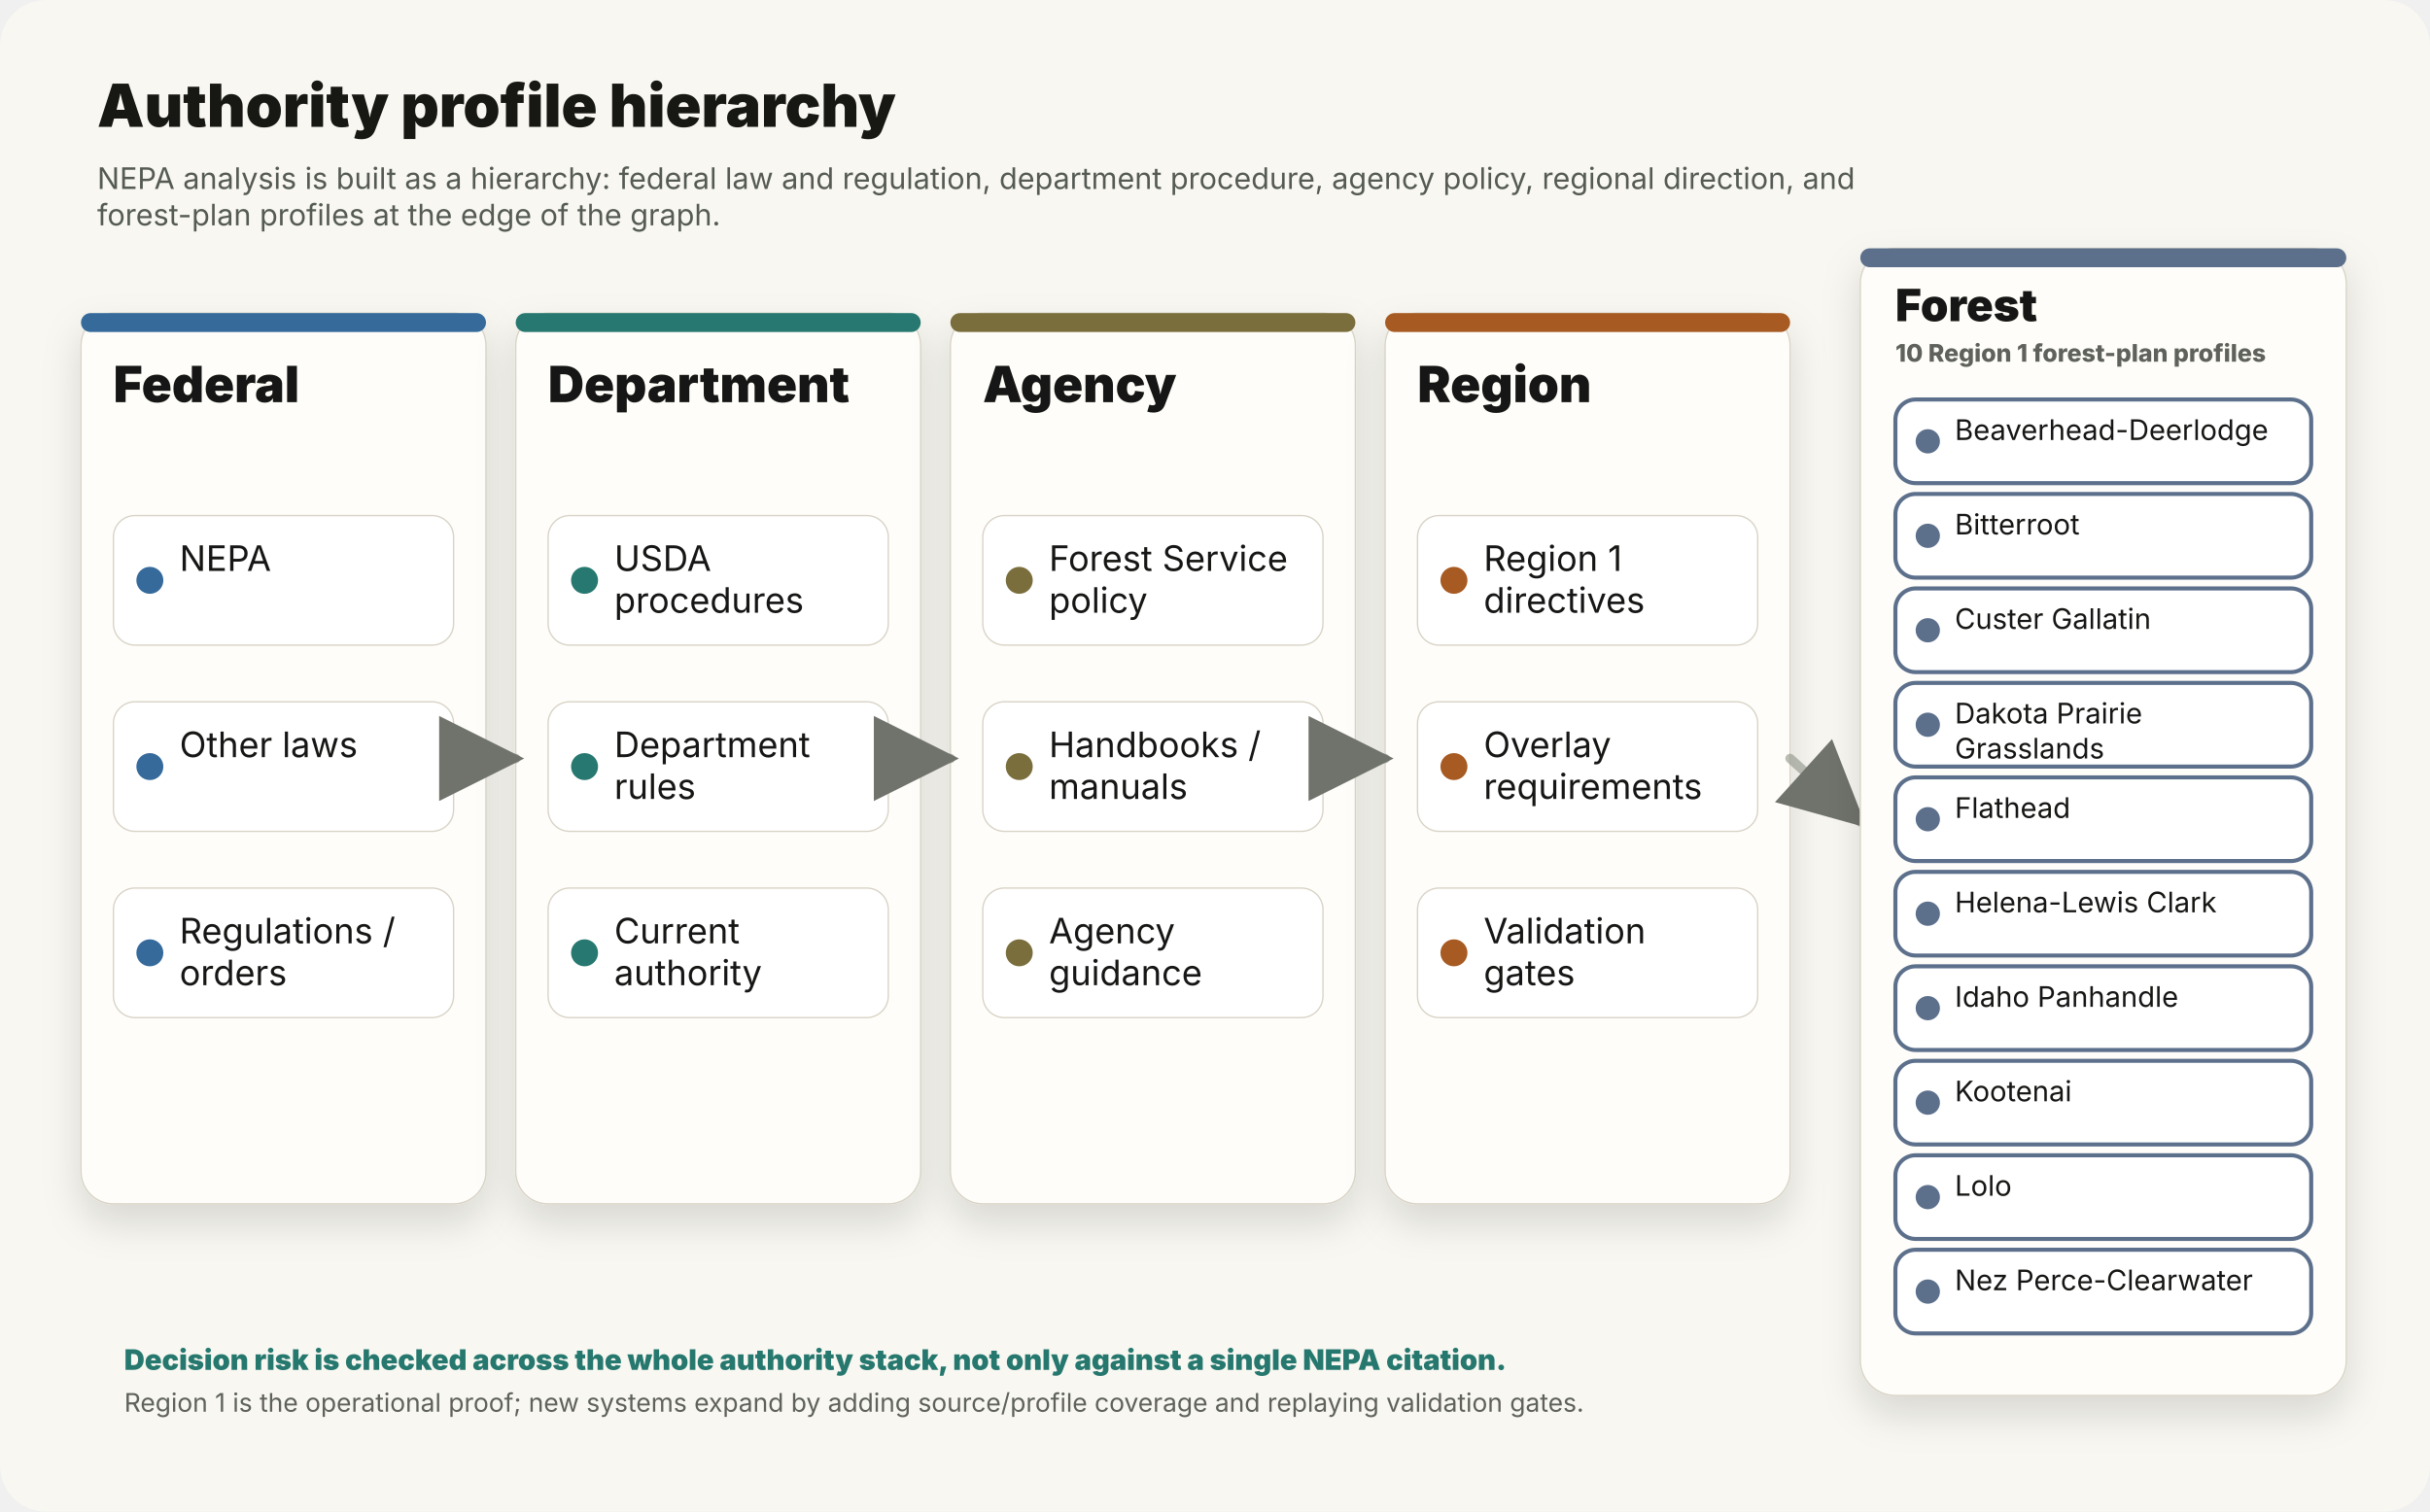
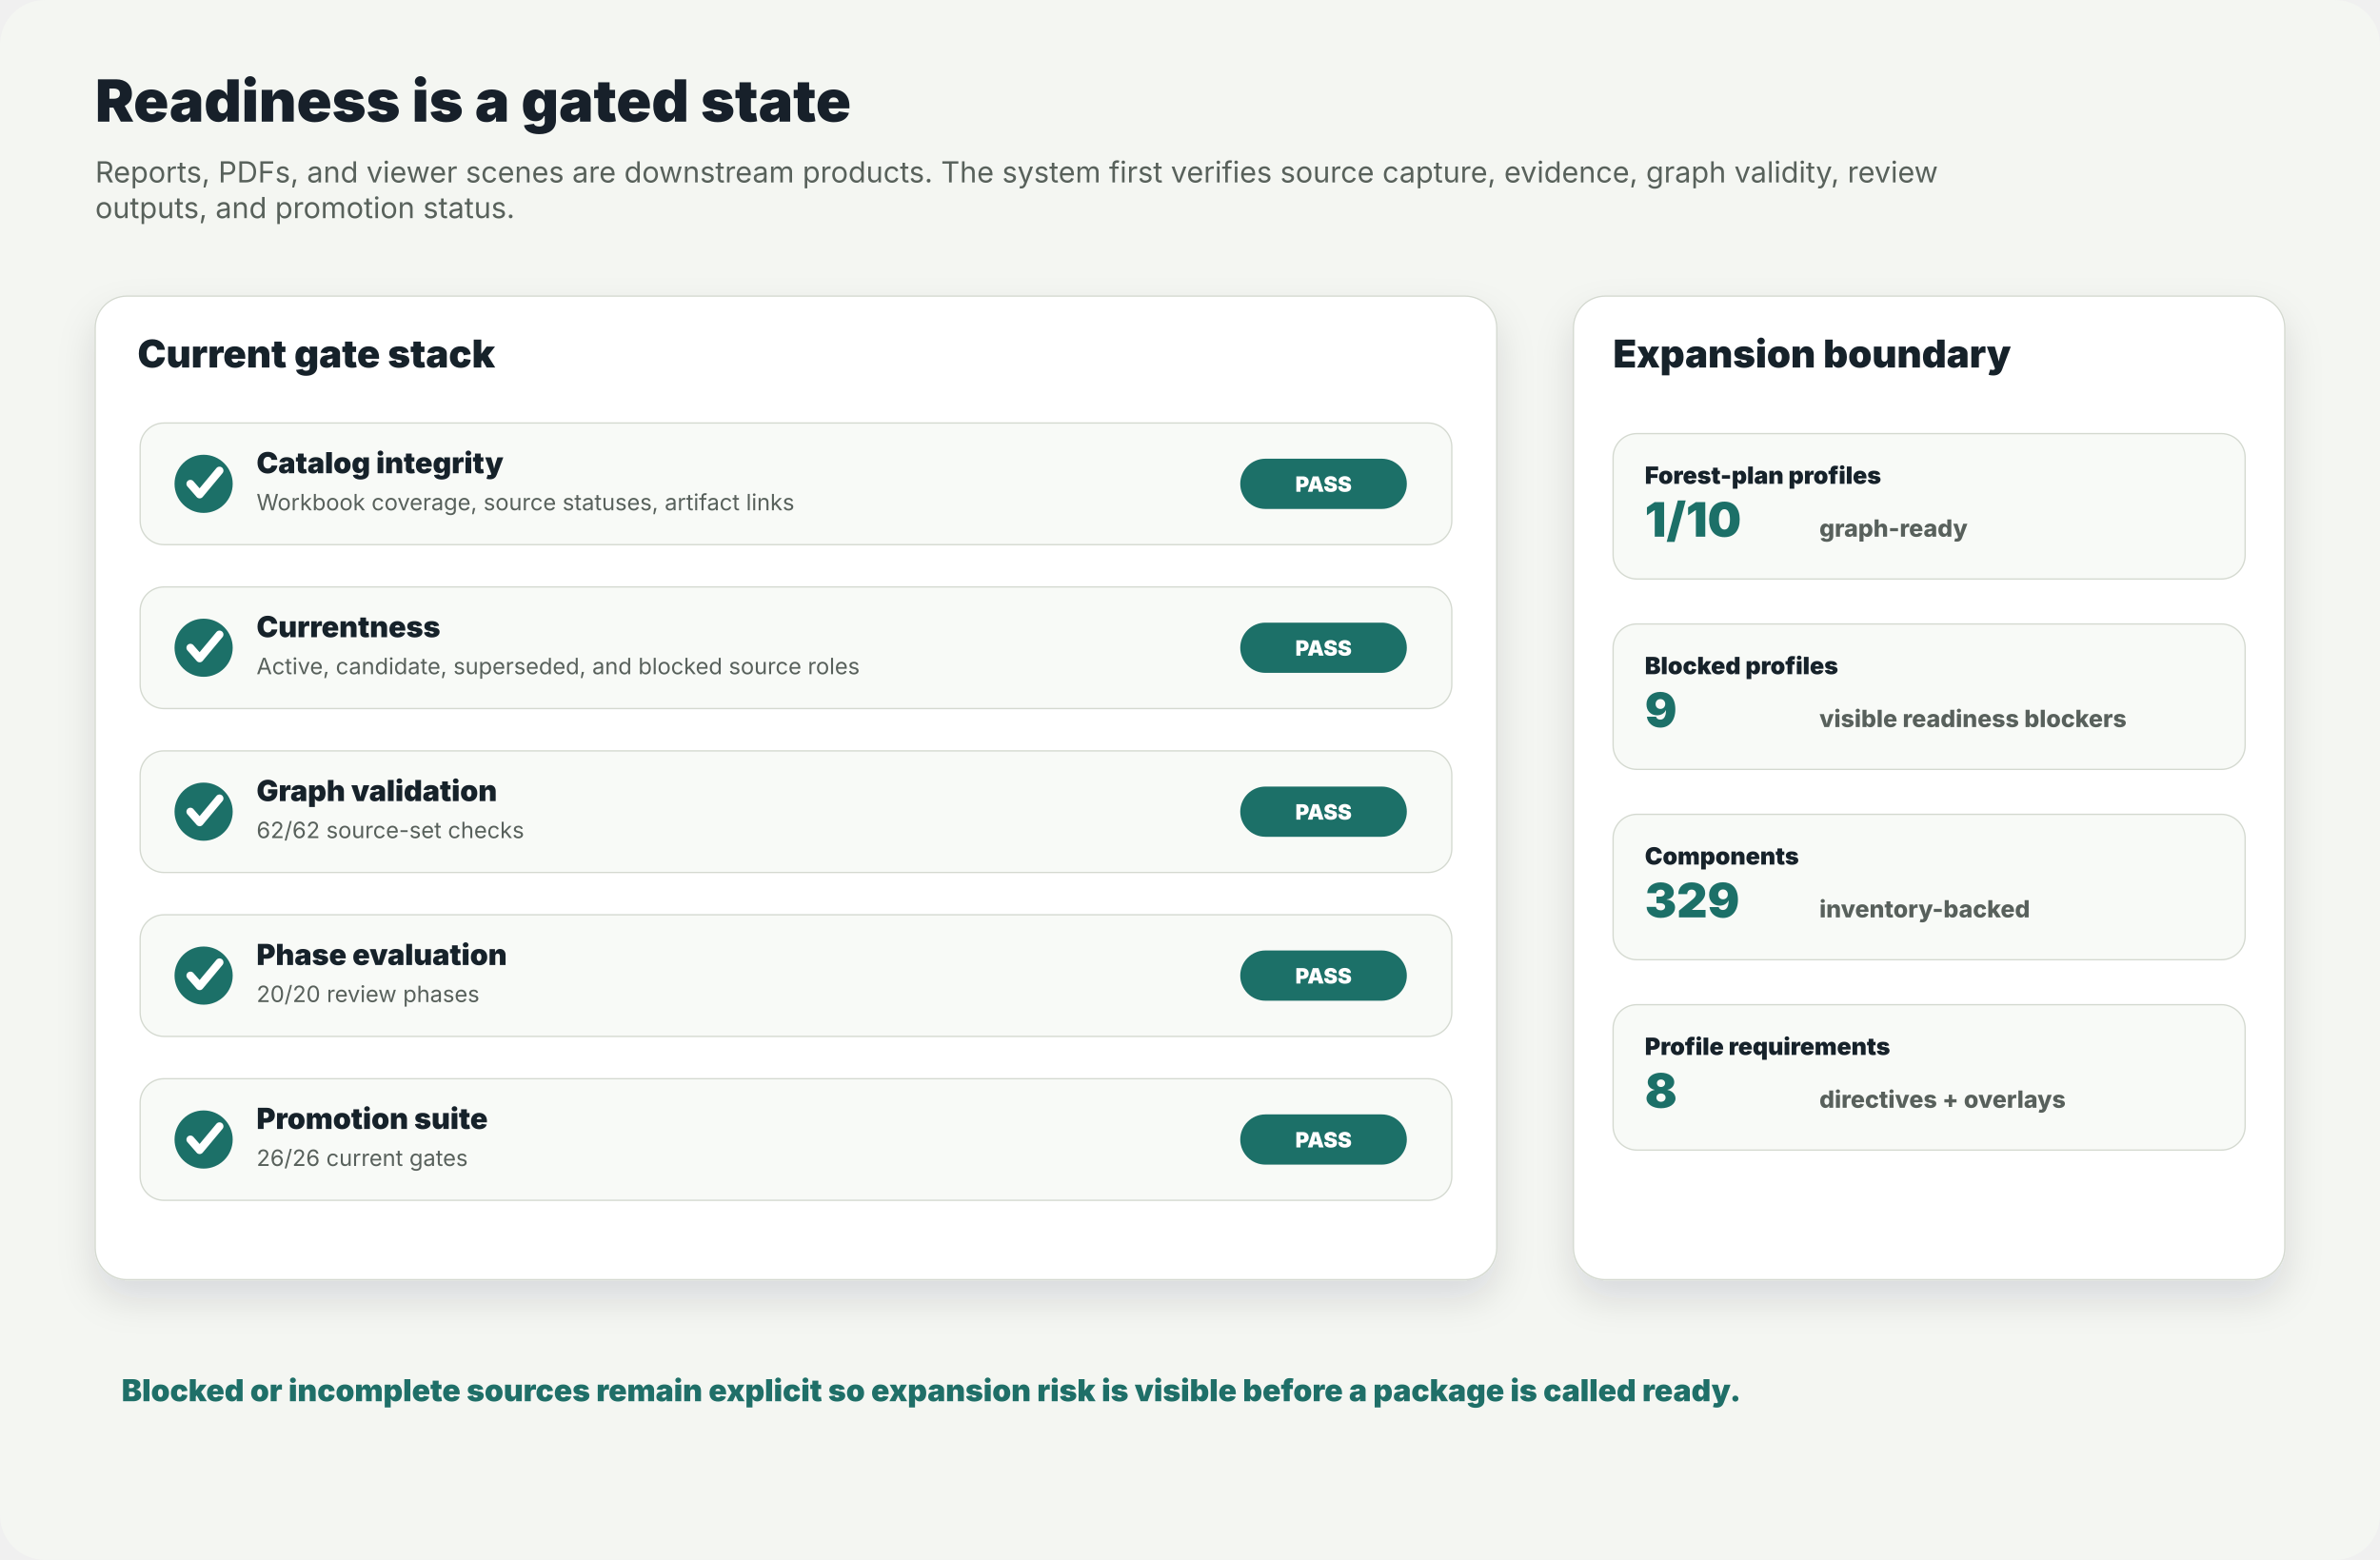
- <svg xmlns="http://www.w3.org/2000/svg" width="1800" height="1120" viewBox="0 0 1800 1120" role="img" aria-label="Authority hierarchy graph from federal law to forest plans">
+ <svg xmlns="http://www.w3.org/2000/svg" width="1800" height="1180" viewBox="0 0 1800 1180" role="img" aria-label="Readiness gates and expansion boundary for the NEPA review system">
  <defs>
-     <filter id="serviceShadow" x="-20%" y="-20%" width="140%" height="140%">
-       <feDropShadow dx="0" dy="14" stdDeviation="14" flood-color="#141713" flood-opacity="0.13" />
+     <filter id="shadow" x="-20%" y="-20%" width="140%" height="140%">
+       <feDropShadow dx="0" dy="14" stdDeviation="14" flood-color="#17202a" flood-opacity="0.12" />
    </filter>
-     <marker id="arrowService" viewBox="0 0 10 10" refX="9" refY="5" markerWidth="9" markerHeight="9" orient="auto-start-reverse">
-       <path d="M 0 0 L 10 5 L 0 10 z" fill="#70726c" />
+     <marker id="arrow" viewBox="0 0 10 10" refX="9" refY="5" markerWidth="9" markerHeight="9" orient="auto-start-reverse">
+       <path d="M 0 0 L 10 5 L 0 10 z" fill="#8b948d" />
    </marker>
  </defs>
-   <rect width="1800" height="1120" rx="34" fill="#f8f7f1" />
-   <text x="72" y="94" font-family="Inter, Arial, sans-serif" font-size="44" font-weight="850" fill="#171713">Authority profile hierarchy</text>
-   <text x="72" y="140" text-anchor="start" font-family="Inter, Arial, sans-serif" font-size="22" fill="#555b54">NEPA analysis is built as a hierarchy: federal law and regulation, department procedure, agency policy, regional direction, and</text>
-   <text x="72" y="167" text-anchor="start" font-family="Inter, Arial, sans-serif" font-size="22" fill="#555b54">forest-plan profiles at the edge of the graph.</text>
-   <g transform="translate(60 232)" filter="url(#serviceShadow)">
-     <rect width="300" height="660" rx="24" fill="#fefdf9" stroke="#d8d3c6" />
-     <rect width="300" height="14" rx="7" fill="#356a9b" />
-     <text x="24" y="66" font-family="Inter, Arial, sans-serif" font-size="37" font-weight="900" fill="#171713">Federal</text>
-     <g transform="translate(24 150)">
-       <rect width="252" height="96" rx="16" fill="#ffffff" stroke="#d8d3c6" />
-       <circle cx="27" cy="48" r="10" fill="#356a9b" />
-       <text x="49" y="41" text-anchor="start" font-family="Inter, Arial, sans-serif" font-size="26" fill="#171713">NEPA</text>
+   <rect width="1800" height="1180" rx="34" fill="#f4f6f2" />
+   <text x="72" y="92" font-family="Inter, Arial, sans-serif" font-size="44" font-weight="880" fill="#17202a">Readiness is a gated state</text>
+   <text x="72" y="138" text-anchor="start" font-family="Inter, Arial, sans-serif" font-size="22" fill="#58615b">Reports, PDFs, and viewer scenes are downstream products. The system first verifies source capture, evidence, graph validity, review</text>
+   <text x="72" y="165" text-anchor="start" font-family="Inter, Arial, sans-serif" font-size="22" fill="#58615b">outputs, and promotion status.</text>
+   <g transform="translate(72 224)" filter="url(#shadow)">
+     <rect width="1060" height="744" rx="24" fill="#ffffff" stroke="#d4d9d0" />
+     <text x="32" y="54" font-family="Inter, Arial, sans-serif" font-size="29" font-weight="880" fill="#17202a">Current gate stack</text>
+     <g transform="translate(34 96)">
+       <rect width="992" height="92" rx="18" fill="#f8faf7" stroke="#d4d9d0" />
+       <circle cx="48" cy="46" r="22" fill="#1f6f68" />
+       <path d="M 38 46 L 45 54 L 60 36" fill="none" stroke="#ffffff" stroke-width="6" stroke-linecap="round" stroke-linejoin="round" />
+       <text x="88" y="38" font-family="Inter, Arial, sans-serif" font-size="22" font-weight="870" fill="#17202a">Catalog integrity</text>
+       <text x="88" y="66" font-family="Inter, Arial, sans-serif" font-size="17" fill="#58615b">Workbook coverage, source statuses, artifact links</text>
+       <rect x="832" y="27" width="126" height="38" rx="19" fill="#1f6f68" />
+       <text x="895" y="52" text-anchor="middle" font-family="Inter, Arial, sans-serif" font-size="16" font-weight="850" fill="#ffffff">PASS</text>
    </g>
-     <g transform="translate(24 288)">
-       <rect width="252" height="96" rx="16" fill="#ffffff" stroke="#d8d3c6" />
-       <circle cx="27" cy="48" r="10" fill="#356a9b" />
-       <text x="49" y="41" text-anchor="start" font-family="Inter, Arial, sans-serif" font-size="26" fill="#171713">Other laws</text>
+     <g transform="translate(34 220)">
+       <rect width="992" height="92" rx="18" fill="#f8faf7" stroke="#d4d9d0" />
+       <circle cx="48" cy="46" r="22" fill="#1f6f68" />
+       <path d="M 38 46 L 45 54 L 60 36" fill="none" stroke="#ffffff" stroke-width="6" stroke-linecap="round" stroke-linejoin="round" />
+       <text x="88" y="38" font-family="Inter, Arial, sans-serif" font-size="22" font-weight="870" fill="#17202a">Currentness</text>
+       <text x="88" y="66" font-family="Inter, Arial, sans-serif" font-size="17" fill="#58615b">Active, candidate, superseded, and blocked source roles</text>
+       <rect x="832" y="27" width="126" height="38" rx="19" fill="#1f6f68" />
+       <text x="895" y="52" text-anchor="middle" font-family="Inter, Arial, sans-serif" font-size="16" font-weight="850" fill="#ffffff">PASS</text>
    </g>
-     <g transform="translate(24 426)">
-       <rect width="252" height="96" rx="16" fill="#ffffff" stroke="#d8d3c6" />
-       <circle cx="27" cy="48" r="10" fill="#356a9b" />
-       <text x="49" y="41" text-anchor="start" font-family="Inter, Arial, sans-serif" font-size="26" fill="#171713">Regulations /</text>
-       <text x="49" y="72" text-anchor="start" font-family="Inter, Arial, sans-serif" font-size="26" fill="#171713">orders</text>
+     <g transform="translate(34 344)">
+       <rect width="992" height="92" rx="18" fill="#f8faf7" stroke="#d4d9d0" />
+       <circle cx="48" cy="46" r="22" fill="#1f6f68" />
+       <path d="M 38 46 L 45 54 L 60 36" fill="none" stroke="#ffffff" stroke-width="6" stroke-linecap="round" stroke-linejoin="round" />
+       <text x="88" y="38" font-family="Inter, Arial, sans-serif" font-size="22" font-weight="870" fill="#17202a">Graph validation</text>
+       <text x="88" y="66" font-family="Inter, Arial, sans-serif" font-size="17" fill="#58615b">62/62 source-set checks</text>
+       <rect x="832" y="27" width="126" height="38" rx="19" fill="#1f6f68" />
+       <text x="895" y="52" text-anchor="middle" font-family="Inter, Arial, sans-serif" font-size="16" font-weight="850" fill="#ffffff">PASS</text>
+     </g>
+     <g transform="translate(34 468)">
+       <rect width="992" height="92" rx="18" fill="#f8faf7" stroke="#d4d9d0" />
+       <circle cx="48" cy="46" r="22" fill="#1f6f68" />
+       <path d="M 38 46 L 45 54 L 60 36" fill="none" stroke="#ffffff" stroke-width="6" stroke-linecap="round" stroke-linejoin="round" />
+       <text x="88" y="38" font-family="Inter, Arial, sans-serif" font-size="22" font-weight="870" fill="#17202a">Phase evaluation</text>
+       <text x="88" y="66" font-family="Inter, Arial, sans-serif" font-size="17" fill="#58615b">20/20 review phases</text>
+       <rect x="832" y="27" width="126" height="38" rx="19" fill="#1f6f68" />
+       <text x="895" y="52" text-anchor="middle" font-family="Inter, Arial, sans-serif" font-size="16" font-weight="850" fill="#ffffff">PASS</text>
+     </g>
+     <g transform="translate(34 592)">
+       <rect width="992" height="92" rx="18" fill="#f8faf7" stroke="#d4d9d0" />
+       <circle cx="48" cy="46" r="22" fill="#1f6f68" />
+       <path d="M 38 46 L 45 54 L 60 36" fill="none" stroke="#ffffff" stroke-width="6" stroke-linecap="round" stroke-linejoin="round" />
+       <text x="88" y="38" font-family="Inter, Arial, sans-serif" font-size="22" font-weight="870" fill="#17202a">Promotion suite</text>
+       <text x="88" y="66" font-family="Inter, Arial, sans-serif" font-size="17" fill="#58615b">26/26 current gates</text>
+       <rect x="832" y="27" width="126" height="38" rx="19" fill="#1f6f68" />
+       <text x="895" y="52" text-anchor="middle" font-family="Inter, Arial, sans-serif" font-size="16" font-weight="850" fill="#ffffff">PASS</text>
    </g>
  </g>
-   <g transform="translate(382 232)" filter="url(#serviceShadow)">
-     <rect width="300" height="660" rx="24" fill="#fefdf9" stroke="#d8d3c6" />
-     <rect width="300" height="14" rx="7" fill="#26786f" />
-     <text x="24" y="66" font-family="Inter, Arial, sans-serif" font-size="37" font-weight="900" fill="#171713">Department</text>
-     <g transform="translate(24 150)">
-       <rect width="252" height="96" rx="16" fill="#ffffff" stroke="#d8d3c6" />
-       <circle cx="27" cy="48" r="10" fill="#26786f" />
-       <text x="49" y="41" text-anchor="start" font-family="Inter, Arial, sans-serif" font-size="26" fill="#171713">USDA</text>
-       <text x="49" y="72" text-anchor="start" font-family="Inter, Arial, sans-serif" font-size="26" fill="#171713">procedures</text>
+   <g transform="translate(1190 224)" filter="url(#shadow)">
+     <rect width="538" height="744" rx="24" fill="#ffffff" stroke="#d4d9d0" />
+     <text x="30" y="54" font-family="Inter, Arial, sans-serif" font-size="29" font-weight="880" fill="#17202a">Expansion boundary</text>
+     <g transform="translate(30 104)">
+       <rect width="478" height="110" rx="18" fill="#f8faf7" stroke="#d4d9d0" />
+       <text x="24" y="38" font-family="Inter, Arial, sans-serif" font-size="18" font-weight="850" fill="#17202a">Forest-plan profiles</text>
+       <text x="24" y="78" font-family="Inter, Arial, sans-serif" font-size="36" font-weight="920" fill="#1f6f68">1/10</text>
+       <text x="156" y="78" font-family="Inter, Arial, sans-serif" font-size="18" font-weight="760" fill="#58615b">graph-ready</text>
    </g>
-     <g transform="translate(24 288)">
-       <rect width="252" height="96" rx="16" fill="#ffffff" stroke="#d8d3c6" />
-       <circle cx="27" cy="48" r="10" fill="#26786f" />
-       <text x="49" y="41" text-anchor="start" font-family="Inter, Arial, sans-serif" font-size="26" fill="#171713">Department</text>
-       <text x="49" y="72" text-anchor="start" font-family="Inter, Arial, sans-serif" font-size="26" fill="#171713">rules</text>
+     <g transform="translate(30 248)">
+       <rect width="478" height="110" rx="18" fill="#f8faf7" stroke="#d4d9d0" />
+       <text x="24" y="38" font-family="Inter, Arial, sans-serif" font-size="18" font-weight="850" fill="#17202a">Blocked profiles</text>
+       <text x="24" y="78" font-family="Inter, Arial, sans-serif" font-size="36" font-weight="920" fill="#1f6f68">9</text>
+       <text x="156" y="78" font-family="Inter, Arial, sans-serif" font-size="18" font-weight="760" fill="#58615b">visible readiness blockers</text>
    </g>
-     <g transform="translate(24 426)">
-       <rect width="252" height="96" rx="16" fill="#ffffff" stroke="#d8d3c6" />
-       <circle cx="27" cy="48" r="10" fill="#26786f" />
-       <text x="49" y="41" text-anchor="start" font-family="Inter, Arial, sans-serif" font-size="26" fill="#171713">Current</text>
-       <text x="49" y="72" text-anchor="start" font-family="Inter, Arial, sans-serif" font-size="26" fill="#171713">authority</text>
+     <g transform="translate(30 392)">
+       <rect width="478" height="110" rx="18" fill="#f8faf7" stroke="#d4d9d0" />
+       <text x="24" y="38" font-family="Inter, Arial, sans-serif" font-size="18" font-weight="850" fill="#17202a">Components</text>
+       <text x="24" y="78" font-family="Inter, Arial, sans-serif" font-size="36" font-weight="920" fill="#1f6f68">329</text>
+       <text x="156" y="78" font-family="Inter, Arial, sans-serif" font-size="18" font-weight="760" fill="#58615b">inventory-backed</text>
+     </g>
+     <g transform="translate(30 536)">
+       <rect width="478" height="110" rx="18" fill="#f8faf7" stroke="#d4d9d0" />
+       <text x="24" y="38" font-family="Inter, Arial, sans-serif" font-size="18" font-weight="850" fill="#17202a">Profile requirements</text>
+       <text x="24" y="78" font-family="Inter, Arial, sans-serif" font-size="36" font-weight="920" fill="#1f6f68">8</text>
+       <text x="156" y="78" font-family="Inter, Arial, sans-serif" font-size="18" font-weight="760" fill="#58615b">directives + overlays</text>
    </g>
  </g>
-   <g transform="translate(704 232)" filter="url(#serviceShadow)">
-     <rect width="300" height="660" rx="24" fill="#fefdf9" stroke="#d8d3c6" />
-     <rect width="300" height="14" rx="7" fill="#7a6e3d" />
-     <text x="24" y="66" font-family="Inter, Arial, sans-serif" font-size="37" font-weight="900" fill="#171713">Agency</text>
-     <g transform="translate(24 150)">
-       <rect width="252" height="96" rx="16" fill="#ffffff" stroke="#d8d3c6" />
-       <circle cx="27" cy="48" r="10" fill="#7a6e3d" />
-       <text x="49" y="41" text-anchor="start" font-family="Inter, Arial, sans-serif" font-size="26" fill="#171713">Forest Service</text>
-       <text x="49" y="72" text-anchor="start" font-family="Inter, Arial, sans-serif" font-size="26" fill="#171713">policy</text>
-     </g>
-     <g transform="translate(24 288)">
-       <rect width="252" height="96" rx="16" fill="#ffffff" stroke="#d8d3c6" />
-       <circle cx="27" cy="48" r="10" fill="#7a6e3d" />
-       <text x="49" y="41" text-anchor="start" font-family="Inter, Arial, sans-serif" font-size="26" fill="#171713">Handbooks /</text>
-       <text x="49" y="72" text-anchor="start" font-family="Inter, Arial, sans-serif" font-size="26" fill="#171713">manuals</text>
-     </g>
-     <g transform="translate(24 426)">
-       <rect width="252" height="96" rx="16" fill="#ffffff" stroke="#d8d3c6" />
-       <circle cx="27" cy="48" r="10" fill="#7a6e3d" />
-       <text x="49" y="41" text-anchor="start" font-family="Inter, Arial, sans-serif" font-size="26" fill="#171713">Agency</text>
-       <text x="49" y="72" text-anchor="start" font-family="Inter, Arial, sans-serif" font-size="26" fill="#171713">guidance</text>
-     </g>
-   </g>
-   <g transform="translate(1026 232)" filter="url(#serviceShadow)">
-     <rect width="300" height="660" rx="24" fill="#fefdf9" stroke="#d8d3c6" />
-     <rect width="300" height="14" rx="7" fill="#a75a22" />
-     <text x="24" y="66" font-family="Inter, Arial, sans-serif" font-size="37" font-weight="900" fill="#171713">Region</text>
-     <g transform="translate(24 150)">
-       <rect width="252" height="96" rx="16" fill="#ffffff" stroke="#d8d3c6" />
-       <circle cx="27" cy="48" r="10" fill="#a75a22" />
-       <text x="49" y="41" text-anchor="start" font-family="Inter, Arial, sans-serif" font-size="26" fill="#171713">Region 1</text>
-       <text x="49" y="72" text-anchor="start" font-family="Inter, Arial, sans-serif" font-size="26" fill="#171713">directives</text>
-     </g>
-     <g transform="translate(24 288)">
-       <rect width="252" height="96" rx="16" fill="#ffffff" stroke="#d8d3c6" />
-       <circle cx="27" cy="48" r="10" fill="#a75a22" />
-       <text x="49" y="41" text-anchor="start" font-family="Inter, Arial, sans-serif" font-size="26" fill="#171713">Overlay</text>
-       <text x="49" y="72" text-anchor="start" font-family="Inter, Arial, sans-serif" font-size="26" fill="#171713">requirements</text>
-     </g>
-     <g transform="translate(24 426)">
-       <rect width="252" height="96" rx="16" fill="#ffffff" stroke="#d8d3c6" />
-       <circle cx="27" cy="48" r="10" fill="#a75a22" />
-       <text x="49" y="41" text-anchor="start" font-family="Inter, Arial, sans-serif" font-size="26" fill="#171713">Validation</text>
-       <text x="49" y="72" text-anchor="start" font-family="Inter, Arial, sans-serif" font-size="26" fill="#171713">gates</text>
-     </g>
-   </g>
-   <path d="M 360 562 L 382 562" stroke="#8a8f84" stroke-width="7" stroke-linecap="round" stroke-opacity="0.58" marker-end="url(#arrowService)" />
-   <path d="M 682 562 L 704 562" stroke="#8a8f84" stroke-width="7" stroke-linecap="round" stroke-opacity="0.58" marker-end="url(#arrowService)" />
-   <path d="M 1004 562 L 1026 562" stroke="#8a8f84" stroke-width="7" stroke-linecap="round" stroke-opacity="0.58" marker-end="url(#arrowService)" />
-   <path d="M 1326 562 L 1378 609" stroke="#8a8f84" stroke-width="7" stroke-linecap="round" stroke-opacity="0.58" marker-end="url(#arrowService)" />
-   <g transform="translate(1378 184)" filter="url(#serviceShadow)">
-     <rect width="360" height="850" rx="26" fill="#fefdf9" stroke="#d8d3c6" />
-     <rect width="360" height="14" rx="7" fill="#5c6f8c" />
-     <text x="26" y="54" font-family="Inter, Arial, sans-serif" font-size="33" font-weight="900" fill="#171713">Forest</text>
-     <text x="26" y="84" font-family="Inter, Arial, sans-serif" font-size="18" font-weight="800" fill="#5f625b">10 Region 1 forest-plan profiles</text>
-     <g transform="translate(26 112)">
-       <rect width="308" height="62" rx="15" fill="#ffffff" stroke="#5c6f8c" stroke-width="3" />
-       <circle cx="24" cy="31" r="9" fill="#5c6f8c" />
-       <text x="44" y="30" text-anchor="start" font-family="Inter, Arial, sans-serif" font-size="21" fill="#171713">Beaverhead-Deerlodge</text>
-     </g>
-     <g transform="translate(26 182)">
-       <rect width="308" height="62" rx="15" fill="#ffffff" stroke="#5c6f8c" stroke-width="3" />
-       <circle cx="24" cy="31" r="9" fill="#5c6f8c" />
-       <text x="44" y="30" text-anchor="start" font-family="Inter, Arial, sans-serif" font-size="21" fill="#171713">Bitterroot</text>
-     </g>
-     <g transform="translate(26 252)">
-       <rect width="308" height="62" rx="15" fill="#ffffff" stroke="#5c6f8c" stroke-width="3" />
-       <circle cx="24" cy="31" r="9" fill="#5c6f8c" />
-       <text x="44" y="30" text-anchor="start" font-family="Inter, Arial, sans-serif" font-size="21" fill="#171713">Custer Gallatin</text>
-     </g>
-     <g transform="translate(26 322)">
-       <rect width="308" height="62" rx="15" fill="#ffffff" stroke="#5c6f8c" stroke-width="3" />
-       <circle cx="24" cy="31" r="9" fill="#5c6f8c" />
-       <text x="44" y="30" text-anchor="start" font-family="Inter, Arial, sans-serif" font-size="21" fill="#171713">Dakota Prairie</text>
-       <text x="44" y="56" text-anchor="start" font-family="Inter, Arial, sans-serif" font-size="21" fill="#171713">Grasslands</text>
-     </g>
-     <g transform="translate(26 392)">
-       <rect width="308" height="62" rx="15" fill="#ffffff" stroke="#5c6f8c" stroke-width="3" />
-       <circle cx="24" cy="31" r="9" fill="#5c6f8c" />
-       <text x="44" y="30" text-anchor="start" font-family="Inter, Arial, sans-serif" font-size="21" fill="#171713">Flathead</text>
-     </g>
-     <g transform="translate(26 462)">
-       <rect width="308" height="62" rx="15" fill="#ffffff" stroke="#5c6f8c" stroke-width="3" />
-       <circle cx="24" cy="31" r="9" fill="#5c6f8c" />
-       <text x="44" y="30" text-anchor="start" font-family="Inter, Arial, sans-serif" font-size="21" fill="#171713">Helena-Lewis Clark</text>
-     </g>
-     <g transform="translate(26 532)">
-       <rect width="308" height="62" rx="15" fill="#ffffff" stroke="#5c6f8c" stroke-width="3" />
-       <circle cx="24" cy="31" r="9" fill="#5c6f8c" />
-       <text x="44" y="30" text-anchor="start" font-family="Inter, Arial, sans-serif" font-size="21" fill="#171713">Idaho Panhandle</text>
-     </g>
-     <g transform="translate(26 602)">
-       <rect width="308" height="62" rx="15" fill="#ffffff" stroke="#5c6f8c" stroke-width="3" />
-       <circle cx="24" cy="31" r="9" fill="#5c6f8c" />
-       <text x="44" y="30" text-anchor="start" font-family="Inter, Arial, sans-serif" font-size="21" fill="#171713">Kootenai</text>
-     </g>
-     <g transform="translate(26 672)">
-       <rect width="308" height="62" rx="15" fill="#ffffff" stroke="#5c6f8c" stroke-width="3" />
-       <circle cx="24" cy="31" r="9" fill="#5c6f8c" />
-       <text x="44" y="30" text-anchor="start" font-family="Inter, Arial, sans-serif" font-size="21" fill="#171713">Lolo</text>
-     </g>
-     <g transform="translate(26 742)">
-       <rect width="308" height="62" rx="15" fill="#ffffff" stroke="#5c6f8c" stroke-width="3" />
-       <circle cx="24" cy="31" r="9" fill="#5c6f8c" />
-       <text x="44" y="30" text-anchor="start" font-family="Inter, Arial, sans-serif" font-size="21" fill="#171713">Nez Perce-Clearwater</text>
-     </g>
-   </g>
-   <text x="92" y="1015" font-family="Inter, Arial, sans-serif" font-size="21" font-weight="850" fill="#26786f">Decision risk is checked across the whole authority stack, not only against a single NEPA citation.</text>
-   <text x="92" y="1046" font-family="Inter, Arial, sans-serif" font-size="19" fill="#5f625b">Region 1 is the operational proof; new systems expand by adding source/profile coverage and replaying validation gates.</text>
+   <text x="92" y="1060" font-family="Inter, Arial, sans-serif" font-size="23" font-weight="850" fill="#1f6f68">Blocked or incomplete sources remain explicit so expansion risk is visible before a package is called ready.</text>
</svg>
